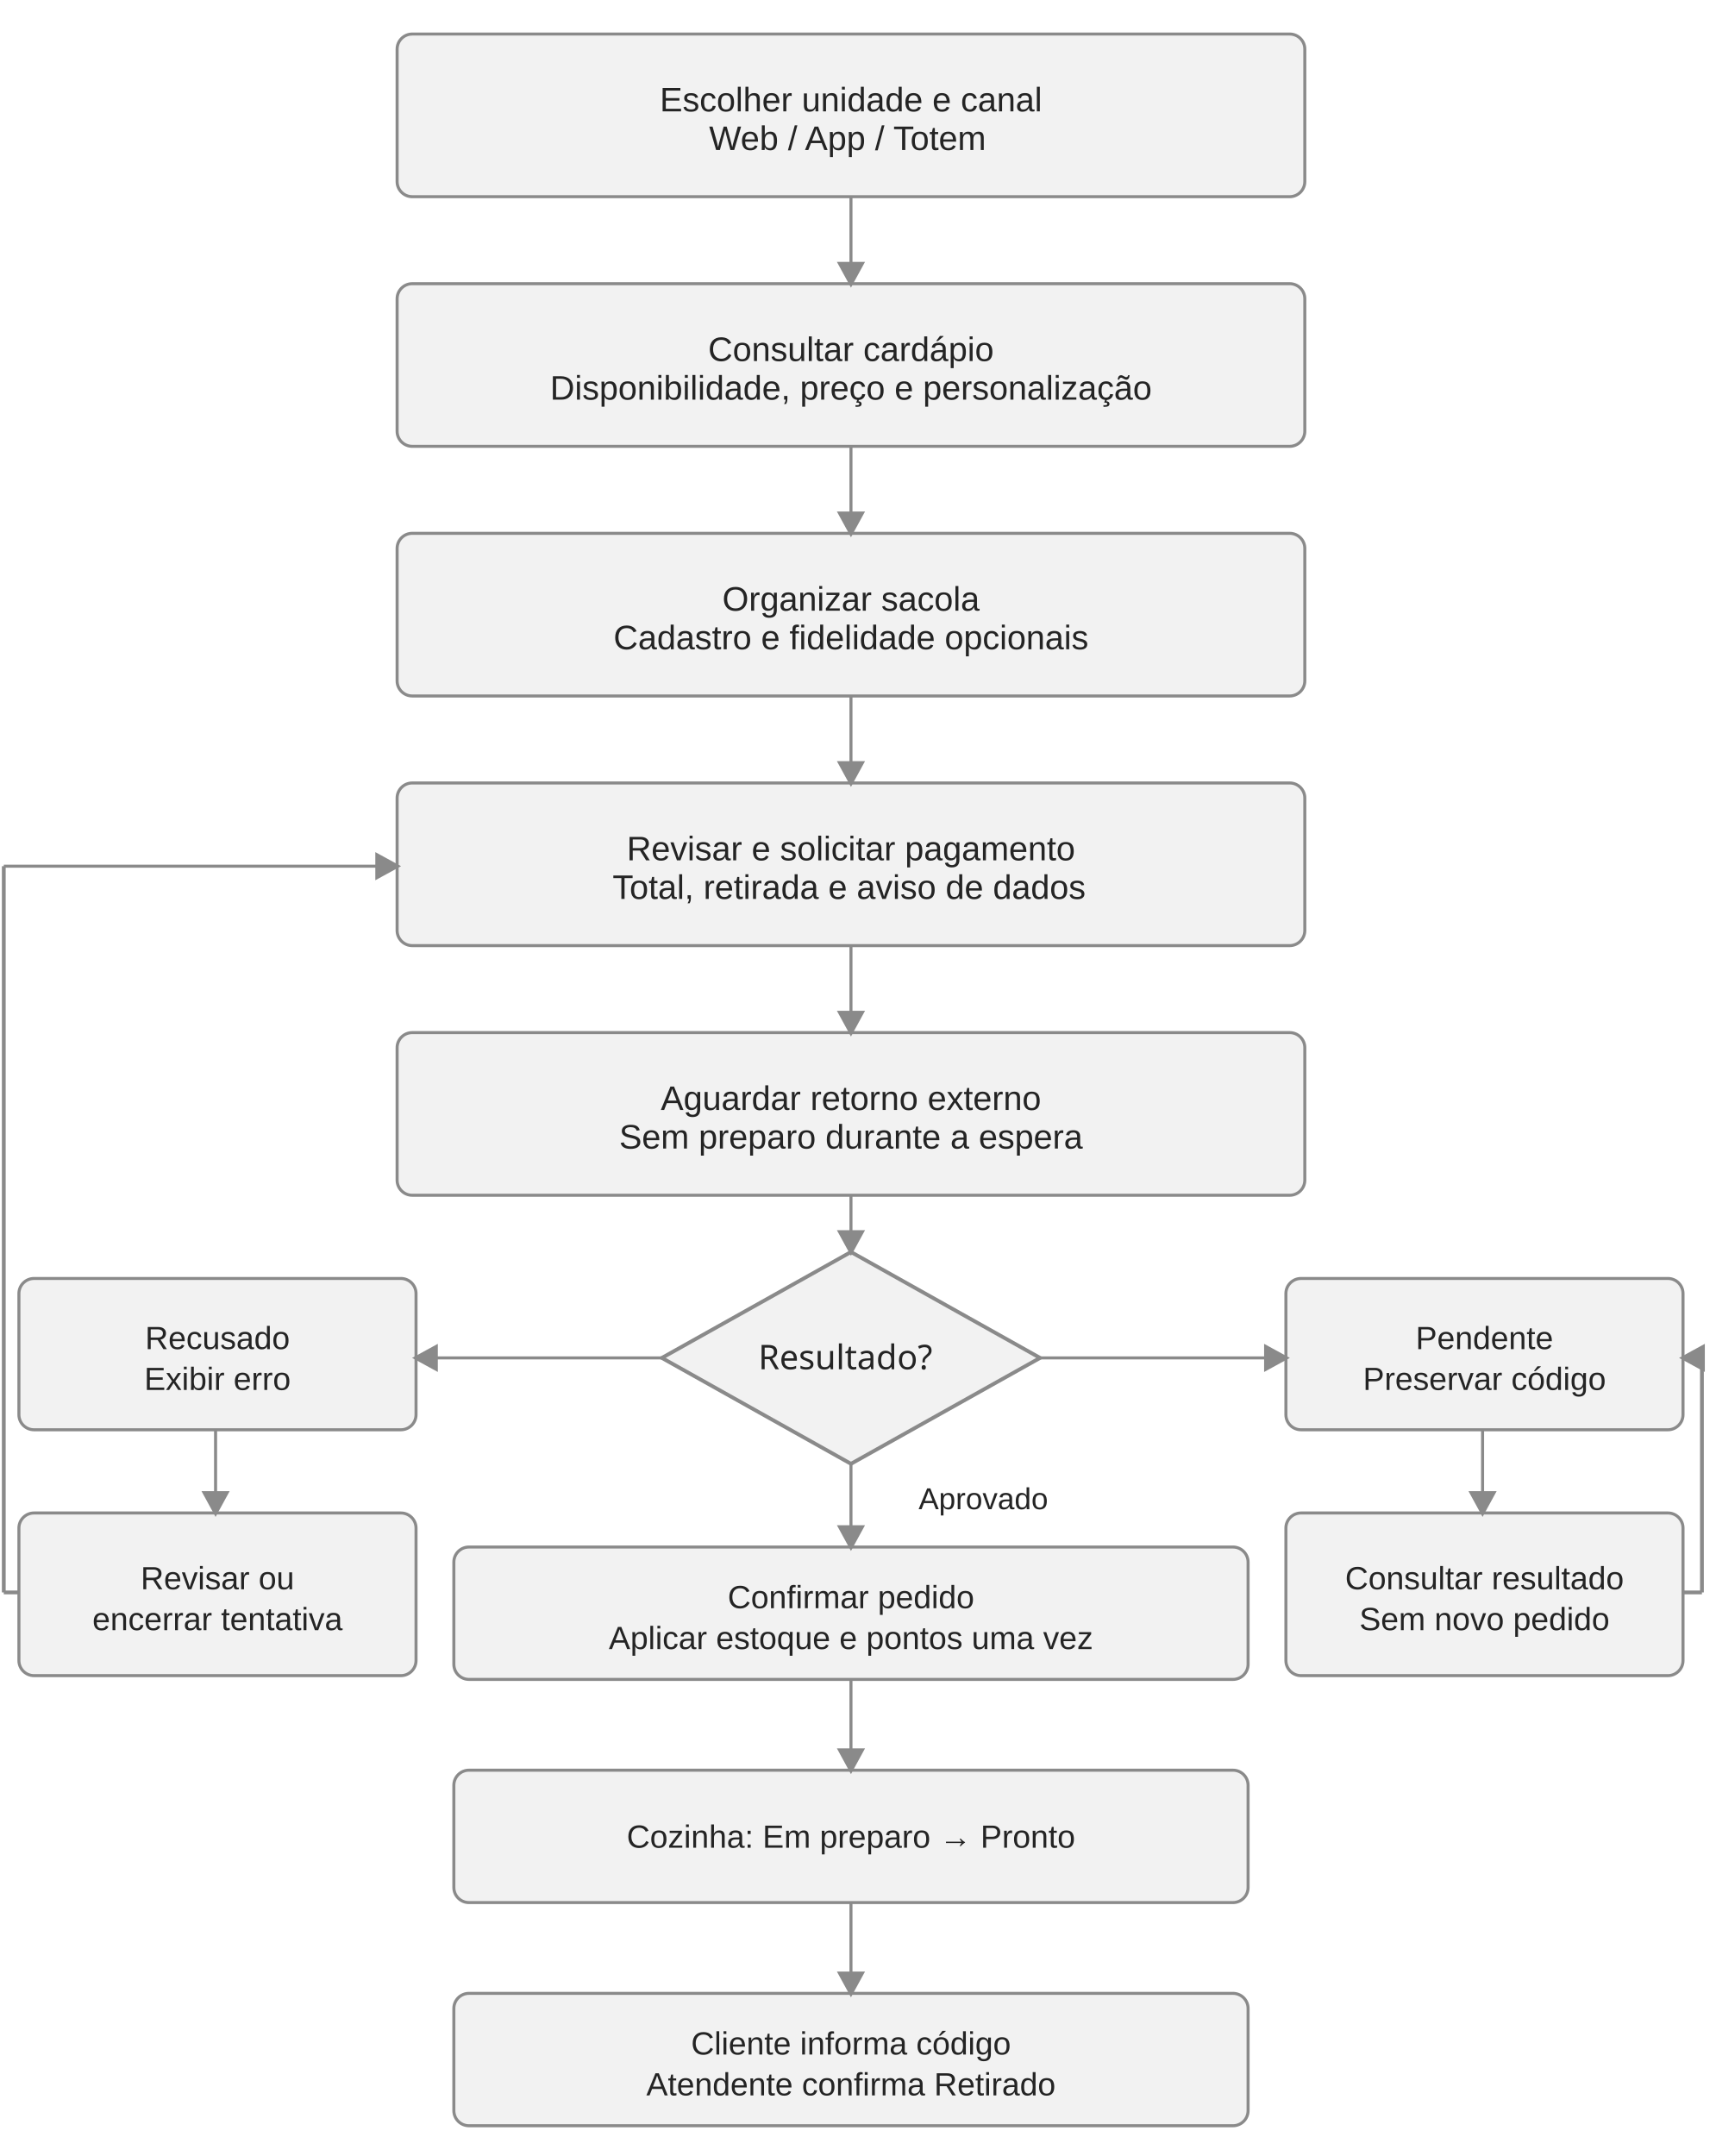
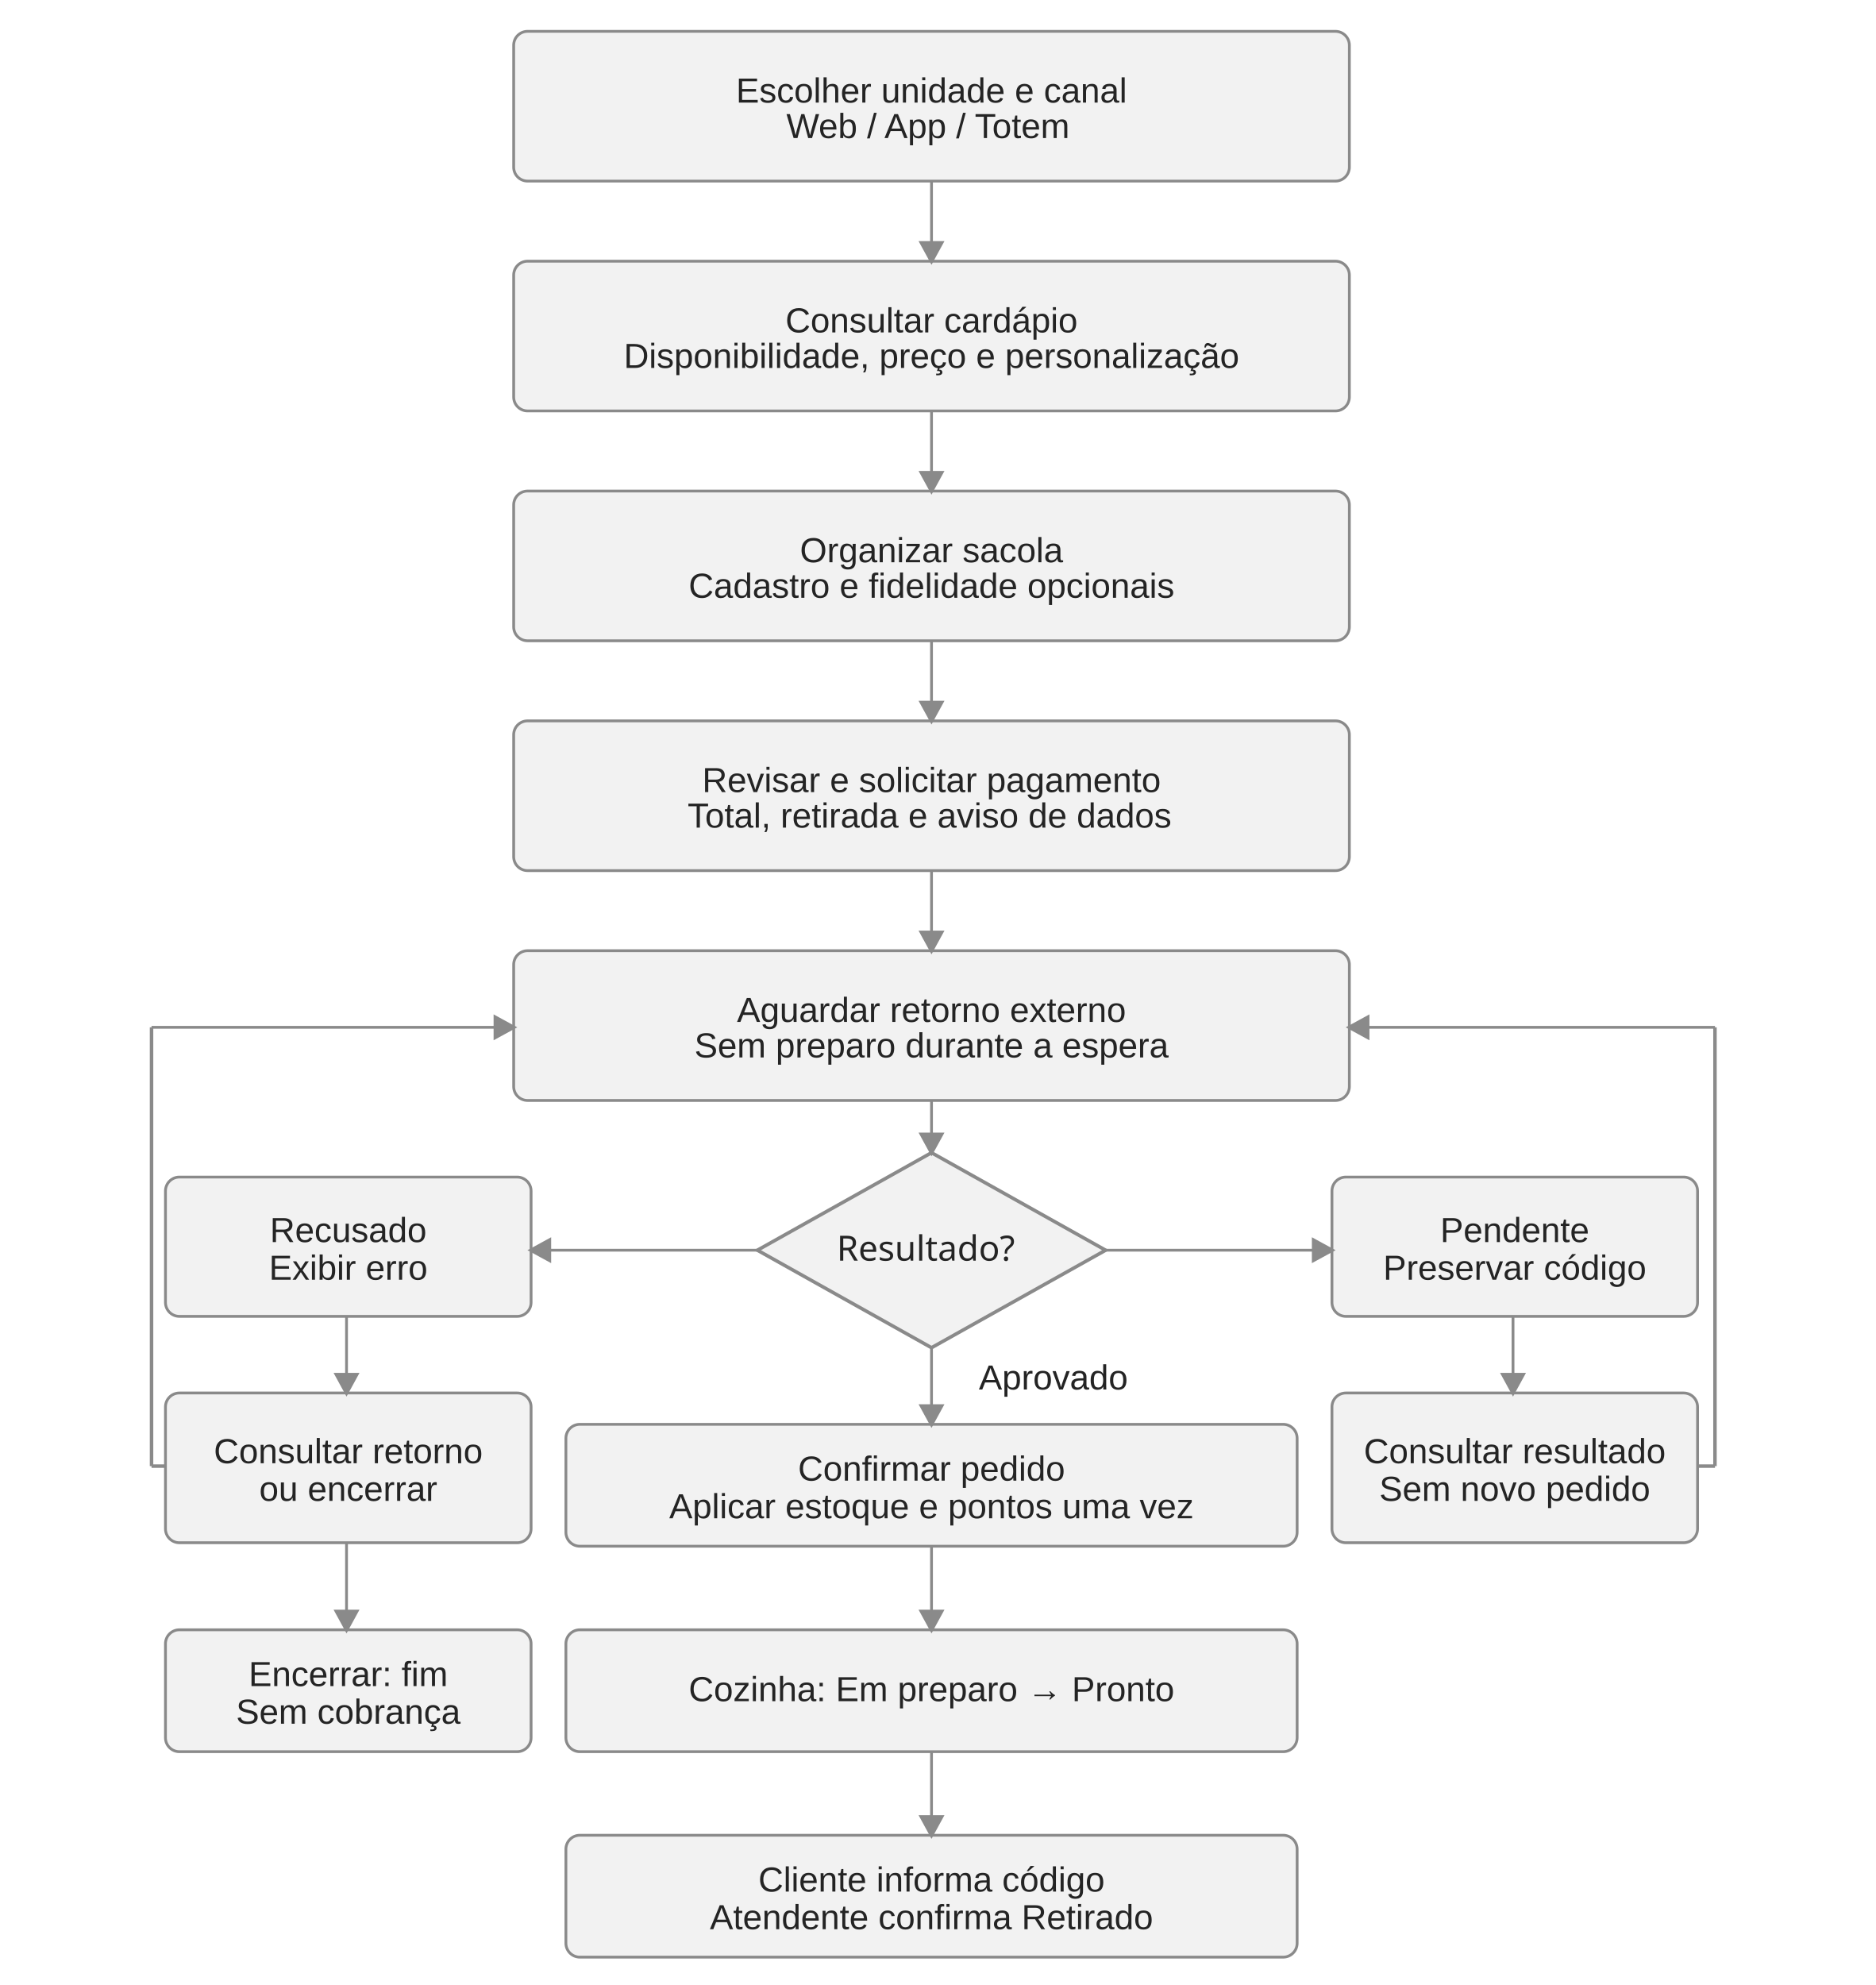
- <svg xmlns="http://www.w3.org/2000/svg" width="453.543" height="570" preserveAspectRatio="xMinYMin meet" viewBox="0 0 453 570" version="1.0" fill-rule="evenodd">
+ <svg xmlns="http://www.w3.org/2000/svg" width="453.543" height="480" preserveAspectRatio="xMinYMin meet" viewBox="0 0 453 480" version="1.0" fill-rule="evenodd">
  <clipPath id="clip">
-     <rect x="0" y="0" width="453.543" height="570" />
+     <rect x="0" y="0" width="453.543" height="480" />
  </clipPath>
-   <g id="group" transform="scale(1,-1) translate(0,-570)" style="clip-path: url(#clip)">
+   <g id="group" transform="scale(1,-1) translate(0,-480)" style="clip-path: url(#clip)">
    <g transform="">
-       <rect x="105" y="518" width="240" height="43" rx="4" ry="4" style="stroke: rgb(54%,54%,54%); stroke-linecap: butt; stroke-width: 0.8; fill: rgb(95%,95%,95%); fill-rule: evenodd;" />
-       <text x="174.465" y="541.45" style="font-family: Arial; font-size: 9px;fill: rgb(14%,14%,14%); stroke:none;" transform="translate(0,1082) scale(1,-1)">Escolher unidade e canal</text>
-       <text x="187.486" y="530.65" style="font-family: Arial; font-size: 9px;fill: rgb(14%,14%,14%); stroke:none;" transform="translate(0,1061) scale(1,-1)">Web / App / Totem</text>
-       <rect x="105" y="452" width="240" height="43" rx="4" ry="4" style="stroke: rgb(54%,54%,54%); stroke-linecap: butt; stroke-width: 0.8; fill: rgb(95%,95%,95%); fill-rule: evenodd;" />
-       <text x="187.229" y="475.45" style="font-family: Arial; font-size: 9px;fill: rgb(14%,14%,14%); stroke:none;" transform="translate(0,950) scale(1,-1)">Consultar cardápio</text>
-       <text x="145.45" y="464.65" style="font-family: Arial; font-size: 9px;fill: rgb(14%,14%,14%); stroke:none;" transform="translate(0,929) scale(1,-1)">Disponibilidade, preço e personalização</text>
-       <rect x="105" y="386" width="240" height="43" rx="4" ry="4" style="stroke: rgb(54%,54%,54%); stroke-linecap: butt; stroke-width: 0.8; fill: rgb(95%,95%,95%); fill-rule: evenodd;" />
-       <text x="190.984" y="409.45" style="font-family: Arial; font-size: 9px;fill: rgb(14%,14%,14%); stroke:none;" transform="translate(0,818) scale(1,-1)">Organizar sacola</text>
-       <text x="162.209" y="398.65" style="font-family: Arial; font-size: 9px;fill: rgb(14%,14%,14%); stroke:none;" transform="translate(0,797) scale(1,-1)">Cadastro e fidelidade opcionais</text>
-       <rect x="105" y="320" width="240" height="43" rx="4" ry="4" style="stroke: rgb(54%,54%,54%); stroke-linecap: butt; stroke-width: 0.8; fill: rgb(95%,95%,95%); fill-rule: evenodd;" />
-       <text x="165.722" y="343.45" style="font-family: Arial; font-size: 9px;fill: rgb(14%,14%,14%); stroke:none;" transform="translate(0,686) scale(1,-1)">Revisar e solicitar pagamento</text>
-       <text x="161.963" y="332.65" style="font-family: Arial; font-size: 9px;fill: rgb(14%,14%,14%); stroke:none;" transform="translate(0,665) scale(1,-1)">Total, retirada e aviso de dados</text>
-       <path d="M 225,518 L 225,495 Z" style="stroke: rgb(54%,54%,54%); stroke-linecap: butt; stroke-width: 0.8;" />
-       <polygon points="225 495, 227.877 500.265, 222.123 500.265" style="stroke: rgb(54%,54%,54%); stroke-linecap: butt; stroke-width: 1; fill: rgb(54%,54%,54%); fill-rule: evenodd;" />
-       <path d="M 225,452 L 225,429 Z" style="stroke: rgb(54%,54%,54%); stroke-linecap: butt; stroke-width: 0.8;" />
-       <polygon points="225 429, 227.877 434.265, 222.123 434.265" style="stroke: rgb(54%,54%,54%); stroke-linecap: butt; stroke-width: 1; fill: rgb(54%,54%,54%); fill-rule: evenodd;" />
-       <path d="M 225,386 L 225,363 Z" style="stroke: rgb(54%,54%,54%); stroke-linecap: butt; stroke-width: 0.8;" />
-       <polygon points="225 363, 227.877 368.265, 222.123 368.265" style="stroke: rgb(54%,54%,54%); stroke-linecap: butt; stroke-width: 1; fill: rgb(54%,54%,54%); fill-rule: evenodd;" />
-       <rect x="105" y="254" width="240" height="43" rx="4" ry="4" style="stroke: rgb(54%,54%,54%); stroke-linecap: butt; stroke-width: 0.8; fill: rgb(95%,95%,95%); fill-rule: evenodd;" />
-       <text x="174.72" y="277.45" style="font-family: Arial; font-size: 9px;fill: rgb(14%,14%,14%); stroke:none;" transform="translate(0,554) scale(1,-1)">Aguardar retorno externo</text>
-       <text x="163.712" y="266.65" style="font-family: Arial; font-size: 9px;fill: rgb(14%,14%,14%); stroke:none;" transform="translate(0,533) scale(1,-1)">Sem preparo durante a espera</text>
-       <path d="M 225,320 L 225,297 Z" style="stroke: rgb(54%,54%,54%); stroke-linecap: butt; stroke-width: 0.8;" />
-       <polygon points="225 297, 227.877 302.265, 222.123 302.265" style="stroke: rgb(54%,54%,54%); stroke-linecap: butt; stroke-width: 1; fill: rgb(54%,54%,54%); fill-rule: evenodd;" />
-       <polygon points="225 239, 275 211, 225 183, 175 211" style="stroke: rgb(54%,54%,54%); stroke-linecap: butt; stroke-width: 1; fill: rgb(95%,95%,95%); fill-rule: evenodd;" />
-       <text x="200.498" y="208.0" style="font-family: Arial-Bold; font-size: 9px;fill: rgb(14%,14%,14%); stroke:none;" transform="translate(0,416) scale(1,-1)">Resultado?</text>
-       <path d="M 225,254 L 225,239 Z" style="stroke: rgb(54%,54%,54%); stroke-linecap: butt; stroke-width: 0.8;" />
-       <polygon points="225 239, 227.877 244.266, 222.123 244.266" style="stroke: rgb(54%,54%,54%); stroke-linecap: butt; stroke-width: 1; fill: rgb(54%,54%,54%); fill-rule: evenodd;" />
-       <rect x="5" y="192" width="105" height="40" rx="4" ry="4" style="stroke: rgb(54%,54%,54%); stroke-linecap: butt; stroke-width: 0.8; fill: rgb(95%,95%,95%); fill-rule: evenodd;" />
-       <text x="38.363" y="213.675" style="font-family: Arial; font-size: 8.5px;fill: rgb(14%,14%,14%); stroke:none;" transform="translate(0,427) scale(1,-1)">Recusado</text>
-       <text x="38.134" y="203.475" style="font-family: Arial; font-size: 8.5px;fill: rgb(14%,14%,14%); stroke:none;" transform="translate(0,406) scale(1,-1)">Exibir erro</text>
-       <path d="M 175,211 L 110,211 Z" style="stroke: rgb(54%,54%,54%); stroke-linecap: butt; stroke-width: 0.8;" />
-       <polygon points="110 211, 115.266 208.123, 115.266 213.877" style="stroke: rgb(54%,54%,54%); stroke-linecap: butt; stroke-width: 1; fill: rgb(54%,54%,54%); fill-rule: evenodd;" />
-       <rect x="340" y="192" width="105" height="40" rx="4" ry="4" style="stroke: rgb(54%,54%,54%); stroke-linecap: butt; stroke-width: 0.8; fill: rgb(95%,95%,95%); fill-rule: evenodd;" />
-       <text x="374.303" y="213.675" style="font-family: Arial; font-size: 8.5px;fill: rgb(14%,14%,14%); stroke:none;" transform="translate(0,427) scale(1,-1)">Pendente</text>
-       <text x="360.374" y="203.475" style="font-family: Arial; font-size: 8.5px;fill: rgb(14%,14%,14%); stroke:none;" transform="translate(0,406) scale(1,-1)">Preservar código</text>
-       <path d="M 275,211 L 340,211 Z" style="stroke: rgb(54%,54%,54%); stroke-linecap: butt; stroke-width: 0.8;" />
-       <polygon points="340 211, 334.735 213.877, 334.735 208.123" style="stroke: rgb(54%,54%,54%); stroke-linecap: butt; stroke-width: 1; fill: rgb(54%,54%,54%); fill-rule: evenodd;" />
-       <rect x="5" y="127" width="105" height="43" rx="4" ry="4" style="stroke: rgb(54%,54%,54%); stroke-linecap: butt; stroke-width: 0.8; fill: rgb(95%,95%,95%); fill-rule: evenodd;" />
-       <text x="37.186" y="150.175" style="font-family: Arial; font-size: 8.5px;fill: rgb(14%,14%,14%); stroke:none;" transform="translate(0,300) scale(1,-1)">Revisar ou</text>
-       <text x="24.428" y="139.975" style="font-family: Arial; font-size: 8.5px;fill: rgb(14%,14%,14%); stroke:none;" transform="translate(0,279) scale(1,-1)">encerrar tentativa</text>
-       <path d="M 57,192 L 57,170 Z" style="stroke: rgb(54%,54%,54%); stroke-linecap: butt; stroke-width: 0.8;" />
-       <polygon points="57 170, 59.877 175.266, 54.123 175.266" style="stroke: rgb(54%,54%,54%); stroke-linecap: butt; stroke-width: 1; fill: rgb(54%,54%,54%); fill-rule: evenodd;" />
-       <rect x="340" y="127" width="105" height="43" rx="4" ry="4" style="stroke: rgb(54%,54%,54%); stroke-linecap: butt; stroke-width: 0.8; fill: rgb(95%,95%,95%); fill-rule: evenodd;" />
-       <text x="355.647" y="150.175" style="font-family: Arial; font-size: 8.5px;fill: rgb(14%,14%,14%); stroke:none;" transform="translate(0,300) scale(1,-1)">Consultar resultado</text>
-       <text x="359.421" y="139.975" style="font-family: Arial; font-size: 8.5px;fill: rgb(14%,14%,14%); stroke:none;" transform="translate(0,279) scale(1,-1)">Sem novo pedido</text>
-       <path d="M 392,192 L 392,170 Z" style="stroke: rgb(54%,54%,54%); stroke-linecap: butt; stroke-width: 0.8;" />
-       <polygon points="392 170, 394.877 175.266, 389.123 175.266" style="stroke: rgb(54%,54%,54%); stroke-linecap: butt; stroke-width: 1; fill: rgb(54%,54%,54%); fill-rule: evenodd;" />
-       <path d="M 5,149 L 1,149 Z" style="stroke: rgb(54%,54%,54%); stroke-linecap: butt; stroke-width: 1;" />
-       <path d="M 1,149 L 1,341 Z" style="stroke: rgb(54%,54%,54%); stroke-linecap: butt; stroke-width: 1;" />
-       <path d="M 1,341 L 105,341 Z" style="stroke: rgb(54%,54%,54%); stroke-linecap: butt; stroke-width: 0.8;" />
-       <polygon points="105 341, 99.734 343.877, 99.734 338.123" style="stroke: rgb(54%,54%,54%); stroke-linecap: butt; stroke-width: 1; fill: rgb(54%,54%,54%); fill-rule: evenodd;" />
-       <path d="M 445,149 L 450,149 Z" style="stroke: rgb(54%,54%,54%); stroke-linecap: butt; stroke-width: 1;" />
-       <path d="M 450,149 L 450,211 Z" style="stroke: rgb(54%,54%,54%); stroke-linecap: butt; stroke-width: 1;" />
-       <path d="M 450,211 L 445,211 Z" style="stroke: rgb(54%,54%,54%); stroke-linecap: butt; stroke-width: 0.8;" />
-       <polygon points="445 211, 450.265 208.123, 450.265 213.877" style="stroke: rgb(54%,54%,54%); stroke-linecap: butt; stroke-width: 1; fill: rgb(54%,54%,54%); fill-rule: evenodd;" />
-       <text x="242.877" y="171.0" style="font-family: Arial; font-size: 8px;fill: rgb(14%,14%,14%); stroke:none;" transform="translate(0,342) scale(1,-1)">Aprovado</text>
-       <rect x="120" y="126" width="210" height="35" rx="4" ry="4" style="stroke: rgb(54%,54%,54%); stroke-linecap: butt; stroke-width: 0.8; fill: rgb(95%,95%,95%); fill-rule: evenodd;" />
-       <text x="192.401" y="145.175" style="font-family: Arial; font-size: 8.5px;fill: rgb(14%,14%,14%); stroke:none;" transform="translate(0,290) scale(1,-1)">Confirmar pedido</text>
-       <text x="160.976" y="134.975" style="font-family: Arial; font-size: 8.5px;fill: rgb(14%,14%,14%); stroke:none;" transform="translate(0,269) scale(1,-1)">Aplicar estoque e pontos uma vez</text>
-       <path d="M 225,183 L 225,161 Z" style="stroke: rgb(54%,54%,54%); stroke-linecap: butt; stroke-width: 0.8;" />
-       <polygon points="225 161, 227.877 166.266, 222.123 166.266" style="stroke: rgb(54%,54%,54%); stroke-linecap: butt; stroke-width: 1; fill: rgb(54%,54%,54%); fill-rule: evenodd;" />
-       <rect x="120" y="67" width="210" height="35" rx="4" ry="4" style="stroke: rgb(54%,54%,54%); stroke-linecap: butt; stroke-width: 0.8; fill: rgb(95%,95%,95%); fill-rule: evenodd;" />
-       <text x="165.708" y="81.5" style="font-family: Arial; font-size: 8.5px;fill: rgb(14%,14%,14%); stroke:none;" transform="translate(0,163) scale(1,-1)">Cozinha: Em preparo → Pronto</text>
-       <path d="M 225,126 L 225,102 Z" style="stroke: rgb(54%,54%,54%); stroke-linecap: butt; stroke-width: 0.8;" />
-       <polygon points="225 102, 227.877 107.266, 222.123 107.266" style="stroke: rgb(54%,54%,54%); stroke-linecap: butt; stroke-width: 1; fill: rgb(54%,54%,54%); fill-rule: evenodd;" />
-       <rect x="120" y="8" width="210" height="35" rx="4" ry="4" style="stroke: rgb(54%,54%,54%); stroke-linecap: butt; stroke-width: 0.8; fill: rgb(95%,95%,95%); fill-rule: evenodd;" />
-       <text x="182.714" y="27.175" style="font-family: Arial; font-size: 8.5px;fill: rgb(14%,14%,14%); stroke:none;" transform="translate(0,54) scale(1,-1)">Cliente informa código</text>
-       <text x="170.9" y="16.975" style="font-family: Arial; font-size: 8.5px;fill: rgb(14%,14%,14%); stroke:none;" transform="translate(0,33) scale(1,-1)">Atendente confirma Retirado</text>
-       <path d="M 225,67 L 225,43 Z" style="stroke: rgb(54%,54%,54%); stroke-linecap: butt; stroke-width: 0.8;" />
-       <polygon points="225 43, 227.877 48.266, 222.123 48.266" style="stroke: rgb(54%,54%,54%); stroke-linecap: butt; stroke-width: 1; fill: rgb(54%,54%,54%); fill-rule: evenodd;" />
+       <g transform=" matrix(0.842105,0,0,0.842105,35.80605,0)">
+         <rect x="105" y="518" width="240" height="43" rx="4" ry="4" style="stroke: rgb(54%,54%,54%); stroke-linecap: butt; stroke-width: 0.8; fill: rgb(95%,95%,95%); fill-rule: evenodd;" />
+         <text x="168.85" y="541.45" style="font-family: Arial; font-size: 10px;fill: rgb(14%,14%,14%); stroke:none;" transform="translate(0,1082) scale(1,-1)">Escolher unidade e canal</text>
+         <text x="183.318" y="530.65" style="font-family: Arial; font-size: 10px;fill: rgb(14%,14%,14%); stroke:none;" transform="translate(0,1061) scale(1,-1)">Web / App / Totem</text>
+         <rect x="105" y="452" width="240" height="43" rx="4" ry="4" style="stroke: rgb(54%,54%,54%); stroke-linecap: butt; stroke-width: 0.8; fill: rgb(95%,95%,95%); fill-rule: evenodd;" />
+         <text x="183.032" y="475.45" style="font-family: Arial; font-size: 10px;fill: rgb(14%,14%,14%); stroke:none;" transform="translate(0,950) scale(1,-1)">Consultar cardápio</text>
+         <text x="136.611" y="464.65" style="font-family: Arial; font-size: 10px;fill: rgb(14%,14%,14%); stroke:none;" transform="translate(0,929) scale(1,-1)">Disponibilidade, preço e personalização</text>
+         <rect x="105" y="386" width="240" height="43" rx="4" ry="4" style="stroke: rgb(54%,54%,54%); stroke-linecap: butt; stroke-width: 0.8; fill: rgb(95%,95%,95%); fill-rule: evenodd;" />
+         <text x="187.205" y="409.45" style="font-family: Arial; font-size: 10px;fill: rgb(14%,14%,14%); stroke:none;" transform="translate(0,818) scale(1,-1)">Organizar sacola</text>
+         <text x="155.232" y="398.65" style="font-family: Arial; font-size: 10px;fill: rgb(14%,14%,14%); stroke:none;" transform="translate(0,797) scale(1,-1)">Cadastro e fidelidade opcionais</text>
+         <rect x="105" y="320" width="240" height="43" rx="4" ry="4" style="stroke: rgb(54%,54%,54%); stroke-linecap: butt; stroke-width: 0.8; fill: rgb(95%,95%,95%); fill-rule: evenodd;" />
+         <text x="159.136" y="343.45" style="font-family: Arial; font-size: 10px;fill: rgb(14%,14%,14%); stroke:none;" transform="translate(0,686) scale(1,-1)">Revisar e solicitar pagamento</text>
+         <text x="154.958" y="332.65" style="font-family: Arial; font-size: 10px;fill: rgb(14%,14%,14%); stroke:none;" transform="translate(0,665) scale(1,-1)">Total, retirada e aviso de dados</text>
+         <path d="M 225,518 L 225,495 Z" style="stroke: rgb(54%,54%,54%); stroke-linecap: butt; stroke-width: 0.8;" />
+         <polygon points="225 495, 227.877 500.265, 222.123 500.265" style="stroke: rgb(54%,54%,54%); stroke-linecap: butt; stroke-width: 1; fill: rgb(54%,54%,54%); fill-rule: evenodd;" />
+         <path d="M 225,452 L 225,429 Z" style="stroke: rgb(54%,54%,54%); stroke-linecap: butt; stroke-width: 0.8;" />
+         <polygon points="225 429, 227.877 434.265, 222.123 434.265" style="stroke: rgb(54%,54%,54%); stroke-linecap: butt; stroke-width: 1; fill: rgb(54%,54%,54%); fill-rule: evenodd;" />
+         <path d="M 225,386 L 225,363 Z" style="stroke: rgb(54%,54%,54%); stroke-linecap: butt; stroke-width: 0.8;" />
+         <polygon points="225 363, 227.877 368.265, 222.123 368.265" style="stroke: rgb(54%,54%,54%); stroke-linecap: butt; stroke-width: 1; fill: rgb(54%,54%,54%); fill-rule: evenodd;" />
+         <rect x="105" y="254" width="240" height="43" rx="4" ry="4" style="stroke: rgb(54%,54%,54%); stroke-linecap: butt; stroke-width: 0.8; fill: rgb(95%,95%,95%); fill-rule: evenodd;" />
+         <text x="169.133" y="277.45" style="font-family: Arial; font-size: 10px;fill: rgb(14%,14%,14%); stroke:none;" transform="translate(0,554) scale(1,-1)">Aguardar retorno externo</text>
+         <text x="156.902" y="266.65" style="font-family: Arial; font-size: 10px;fill: rgb(14%,14%,14%); stroke:none;" transform="translate(0,533) scale(1,-1)">Sem preparo durante a espera</text>
+         <path d="M 225,320 L 225,297 Z" style="stroke: rgb(54%,54%,54%); stroke-linecap: butt; stroke-width: 0.8;" />
+         <polygon points="225 297, 227.877 302.265, 222.123 302.265" style="stroke: rgb(54%,54%,54%); stroke-linecap: butt; stroke-width: 1; fill: rgb(54%,54%,54%); fill-rule: evenodd;" />
+         <polygon points="225 239, 275 211, 225 183, 175 211" style="stroke: rgb(54%,54%,54%); stroke-linecap: butt; stroke-width: 1; fill: rgb(95%,95%,95%); fill-rule: evenodd;" />
+         <text x="197.776" y="208.0" style="font-family: Arial-Bold; font-size: 10px;fill: rgb(14%,14%,14%); stroke:none;" transform="translate(0,416) scale(1,-1)">Resultado?</text>
+         <path d="M 225,254 L 225,239 Z" style="stroke: rgb(54%,54%,54%); stroke-linecap: butt; stroke-width: 0.8;" />
+         <polygon points="225 239, 227.877 244.266, 222.123 244.266" style="stroke: rgb(54%,54%,54%); stroke-linecap: butt; stroke-width: 1; fill: rgb(54%,54%,54%); fill-rule: evenodd;" />
+         <rect x="5" y="192" width="105" height="40" rx="4" ry="4" style="stroke: rgb(54%,54%,54%); stroke-linecap: butt; stroke-width: 0.8; fill: rgb(95%,95%,95%); fill-rule: evenodd;" />
+         <text x="34.985" y="213.675" style="font-family: Arial; font-size: 10px;fill: rgb(14%,14%,14%); stroke:none;" transform="translate(0,427) scale(1,-1)">Recusado</text>
+         <text x="34.717" y="203.475" style="font-family: Arial; font-size: 10px;fill: rgb(14%,14%,14%); stroke:none;" transform="translate(0,406) scale(1,-1)">Exibir erro</text>
+         <path d="M 175,211 L 110,211 Z" style="stroke: rgb(54%,54%,54%); stroke-linecap: butt; stroke-width: 0.8;" />
+         <polygon points="110 211, 115.266 208.123, 115.266 213.877" style="stroke: rgb(54%,54%,54%); stroke-linecap: butt; stroke-width: 1; fill: rgb(54%,54%,54%); fill-rule: evenodd;" />
+         <rect x="340" y="192" width="105" height="40" rx="4" ry="4" style="stroke: rgb(54%,54%,54%); stroke-linecap: butt; stroke-width: 0.8; fill: rgb(95%,95%,95%); fill-rule: evenodd;" />
+         <text x="371.091" y="213.675" style="font-family: Arial; font-size: 10px;fill: rgb(14%,14%,14%); stroke:none;" transform="translate(0,427) scale(1,-1)">Pendente</text>
+         <text x="354.705" y="203.475" style="font-family: Arial; font-size: 10px;fill: rgb(14%,14%,14%); stroke:none;" transform="translate(0,406) scale(1,-1)">Preservar código</text>
+         <path d="M 275,211 L 340,211 Z" style="stroke: rgb(54%,54%,54%); stroke-linecap: butt; stroke-width: 0.8;" />
+         <polygon points="340 211, 334.735 213.877, 334.735 208.123" style="stroke: rgb(54%,54%,54%); stroke-linecap: butt; stroke-width: 1; fill: rgb(54%,54%,54%); fill-rule: evenodd;" />
+         <rect x="5" y="127" width="105" height="43" rx="4" ry="4" style="stroke: rgb(54%,54%,54%); stroke-linecap: butt; stroke-width: 0.8; fill: rgb(95%,95%,95%); fill-rule: evenodd;" />
+         <text x="18.87" y="150.175" style="font-family: Arial; font-size: 10px;fill: rgb(14%,14%,14%); stroke:none;" transform="translate(0,300) scale(1,-1)">Consultar retorno</text>
+         <text x="31.931" y="139.975" style="font-family: Arial; font-size: 10px;fill: rgb(14%,14%,14%); stroke:none;" transform="translate(0,279) scale(1,-1)">ou encerrar</text>
+         <path d="M 57,192 L 57,170 Z" style="stroke: rgb(54%,54%,54%); stroke-linecap: butt; stroke-width: 0.8;" />
+         <polygon points="57 170, 59.877 175.266, 54.123 175.266" style="stroke: rgb(54%,54%,54%); stroke-linecap: butt; stroke-width: 1; fill: rgb(54%,54%,54%); fill-rule: evenodd;" />
+         <rect x="340" y="127" width="105" height="43" rx="4" ry="4" style="stroke: rgb(54%,54%,54%); stroke-linecap: butt; stroke-width: 0.8; fill: rgb(95%,95%,95%); fill-rule: evenodd;" />
+         <text x="349.143" y="150.175" style="font-family: Arial; font-size: 10px;fill: rgb(14%,14%,14%); stroke:none;" transform="translate(0,300) scale(1,-1)">Consultar resultado</text>
+         <text x="353.584" y="139.975" style="font-family: Arial; font-size: 10px;fill: rgb(14%,14%,14%); stroke:none;" transform="translate(0,279) scale(1,-1)">Sem novo pedido</text>
+         <path d="M 392,192 L 392,170 Z" style="stroke: rgb(54%,54%,54%); stroke-linecap: butt; stroke-width: 0.8;" />
+         <polygon points="392 170, 394.877 175.266, 389.123 175.266" style="stroke: rgb(54%,54%,54%); stroke-linecap: butt; stroke-width: 1; fill: rgb(54%,54%,54%); fill-rule: evenodd;" />
+         <path d="M 5,149 L 1,149 Z" style="stroke: rgb(54%,54%,54%); stroke-linecap: butt; stroke-width: 1;" />
+         <path d="M 1,149 L 1,275 Z" style="stroke: rgb(54%,54%,54%); stroke-linecap: butt; stroke-width: 1;" />
+         <path d="M 1,275 L 105,275 Z" style="stroke: rgb(54%,54%,54%); stroke-linecap: butt; stroke-width: 0.8;" />
+         <polygon points="105 275, 99.734 277.877, 99.734 272.123" style="stroke: rgb(54%,54%,54%); stroke-linecap: butt; stroke-width: 1; fill: rgb(54%,54%,54%); fill-rule: evenodd;" />
+         <path d="M 445,149 L 450,149 Z" style="stroke: rgb(54%,54%,54%); stroke-linecap: butt; stroke-width: 1;" />
+         <path d="M 450,149 L 450,275 Z" style="stroke: rgb(54%,54%,54%); stroke-linecap: butt; stroke-width: 1;" />
+         <path d="M 450,275 L 345,275 Z" style="stroke: rgb(54%,54%,54%); stroke-linecap: butt; stroke-width: 0.8;" />
+         <polygon points="345 275, 350.265 272.123, 350.265 277.877" style="stroke: rgb(54%,54%,54%); stroke-linecap: butt; stroke-width: 1; fill: rgb(54%,54%,54%); fill-rule: evenodd;" />
+         <rect x="5" y="67" width="105" height="35" rx="4" ry="4" style="stroke: rgb(54%,54%,54%); stroke-linecap: butt; stroke-width: 0.8; fill: rgb(95%,95%,95%); fill-rule: evenodd;" />
+         <text x="28.884" y="86.175" style="font-family: Arial; font-size: 10px;fill: rgb(14%,14%,14%); stroke:none;" transform="translate(0,172) scale(1,-1)">Encerrar: fim</text>
+         <text x="25.261" y="75.975" style="font-family: Arial; font-size: 10px;fill: rgb(14%,14%,14%); stroke:none;" transform="translate(0,151) scale(1,-1)">Sem cobrança</text>
+         <path d="M 57,127 L 57,102 Z" style="stroke: rgb(54%,54%,54%); stroke-linecap: butt; stroke-width: 0.8;" />
+         <polygon points="57 102, 59.877 107.266, 54.123 107.266" style="stroke: rgb(54%,54%,54%); stroke-linecap: butt; stroke-width: 1; fill: rgb(54%,54%,54%); fill-rule: evenodd;" />
+         <text x="238.596" y="171.0" style="font-family: Arial; font-size: 10px;fill: rgb(14%,14%,14%); stroke:none;" transform="translate(0,342) scale(1,-1)">Aprovado</text>
+         <rect x="120" y="126" width="210" height="35" rx="4" ry="4" style="stroke: rgb(54%,54%,54%); stroke-linecap: butt; stroke-width: 0.8; fill: rgb(95%,95%,95%); fill-rule: evenodd;" />
+         <text x="186.648" y="145.175" style="font-family: Arial; font-size: 10px;fill: rgb(14%,14%,14%); stroke:none;" transform="translate(0,290) scale(1,-1)">Confirmar pedido</text>
+         <text x="149.678" y="134.975" style="font-family: Arial; font-size: 10px;fill: rgb(14%,14%,14%); stroke:none;" transform="translate(0,269) scale(1,-1)">Aplicar estoque e pontos uma vez</text>
+         <path d="M 225,183 L 225,161 Z" style="stroke: rgb(54%,54%,54%); stroke-linecap: butt; stroke-width: 0.8;" />
+         <polygon points="225 161, 227.877 166.266, 222.123 166.266" style="stroke: rgb(54%,54%,54%); stroke-linecap: butt; stroke-width: 1; fill: rgb(54%,54%,54%); fill-rule: evenodd;" />
+         <rect x="120" y="67" width="210" height="35" rx="4" ry="4" style="stroke: rgb(54%,54%,54%); stroke-linecap: butt; stroke-width: 0.8; fill: rgb(95%,95%,95%); fill-rule: evenodd;" />
+         <text x="155.244" y="81.5" style="font-family: Arial; font-size: 10px;fill: rgb(14%,14%,14%); stroke:none;" transform="translate(0,163) scale(1,-1)">Cozinha: Em preparo → Pronto</text>
+         <path d="M 225,126 L 225,102 Z" style="stroke: rgb(54%,54%,54%); stroke-linecap: butt; stroke-width: 0.8;" />
+         <polygon points="225 102, 227.877 107.266, 222.123 107.266" style="stroke: rgb(54%,54%,54%); stroke-linecap: butt; stroke-width: 1; fill: rgb(54%,54%,54%); fill-rule: evenodd;" />
+         <rect x="120" y="8" width="210" height="35" rx="4" ry="4" style="stroke: rgb(54%,54%,54%); stroke-linecap: butt; stroke-width: 0.8; fill: rgb(95%,95%,95%); fill-rule: evenodd;" />
+         <text x="175.251" y="27.175" style="font-family: Arial; font-size: 10px;fill: rgb(14%,14%,14%); stroke:none;" transform="translate(0,54) scale(1,-1)">Cliente informa código</text>
+         <text x="161.353" y="16.975" style="font-family: Arial; font-size: 10px;fill: rgb(14%,14%,14%); stroke:none;" transform="translate(0,33) scale(1,-1)">Atendente confirma Retirado</text>
+         <path d="M 225,67 L 225,43 Z" style="stroke: rgb(54%,54%,54%); stroke-linecap: butt; stroke-width: 0.8;" />
+         <polygon points="225 43, 227.877 48.266, 222.123 48.266" style="stroke: rgb(54%,54%,54%); stroke-linecap: butt; stroke-width: 1; fill: rgb(54%,54%,54%); fill-rule: evenodd;" />
+       </g>
    </g>
  </g>
</svg>
